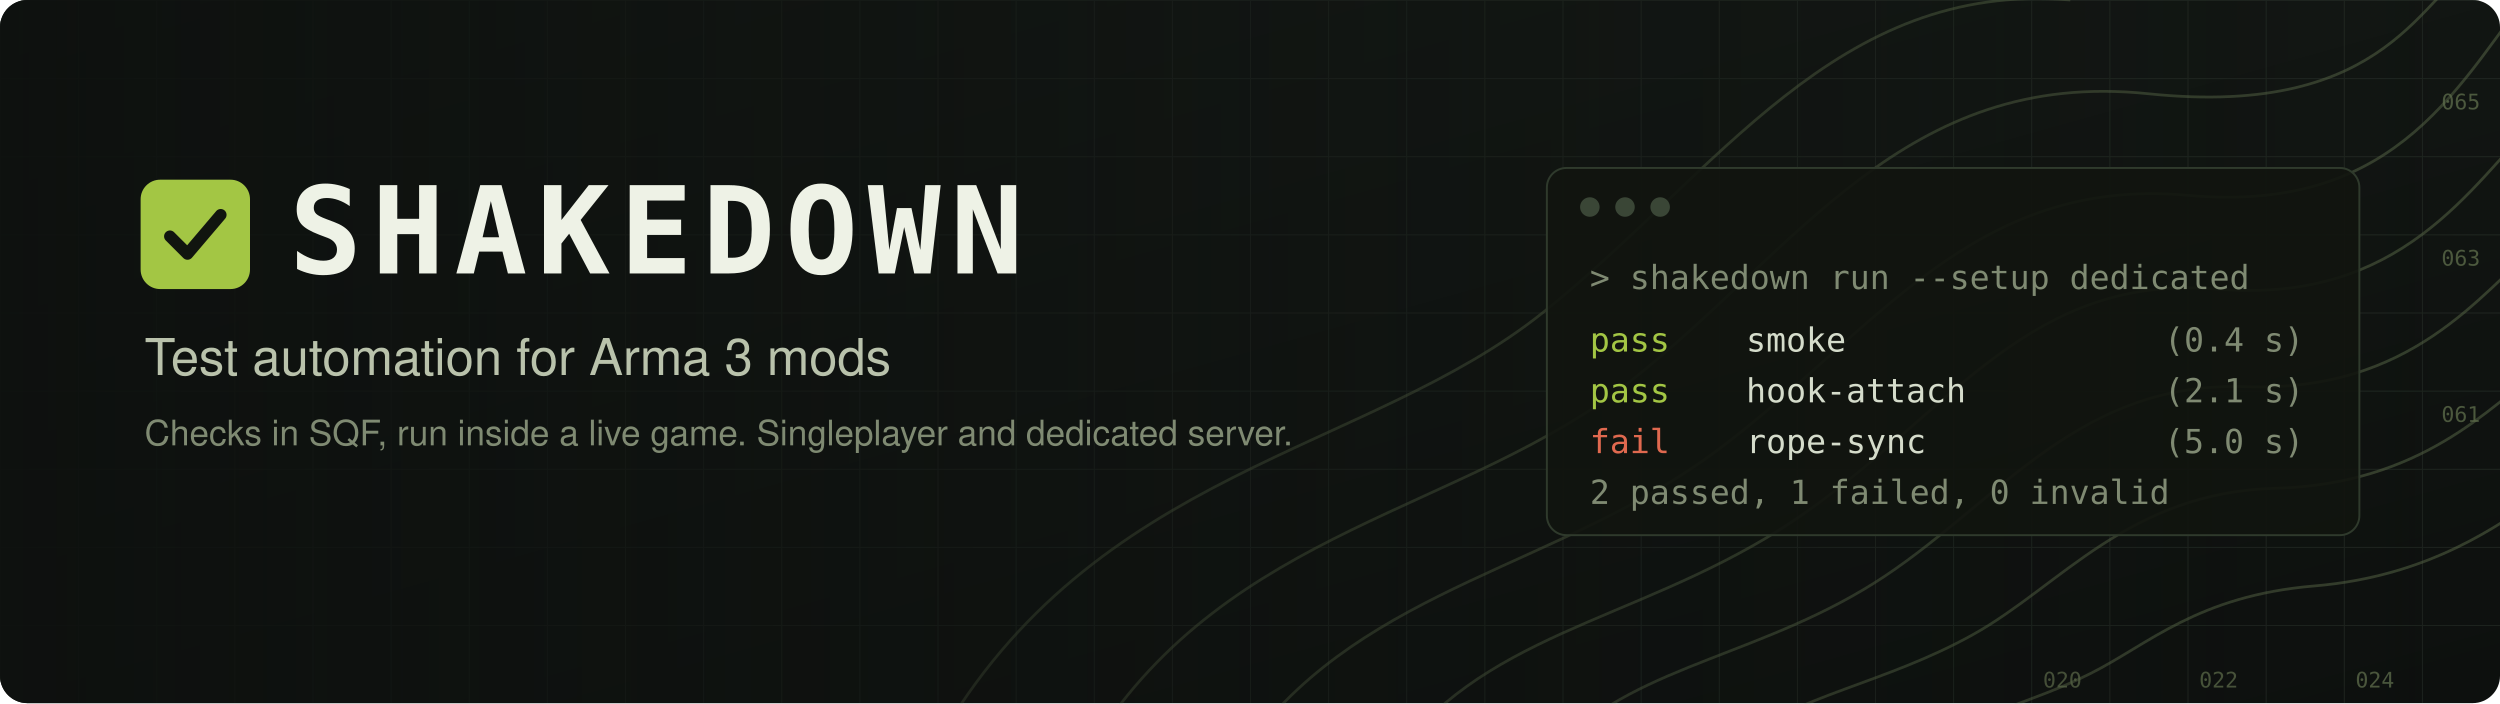
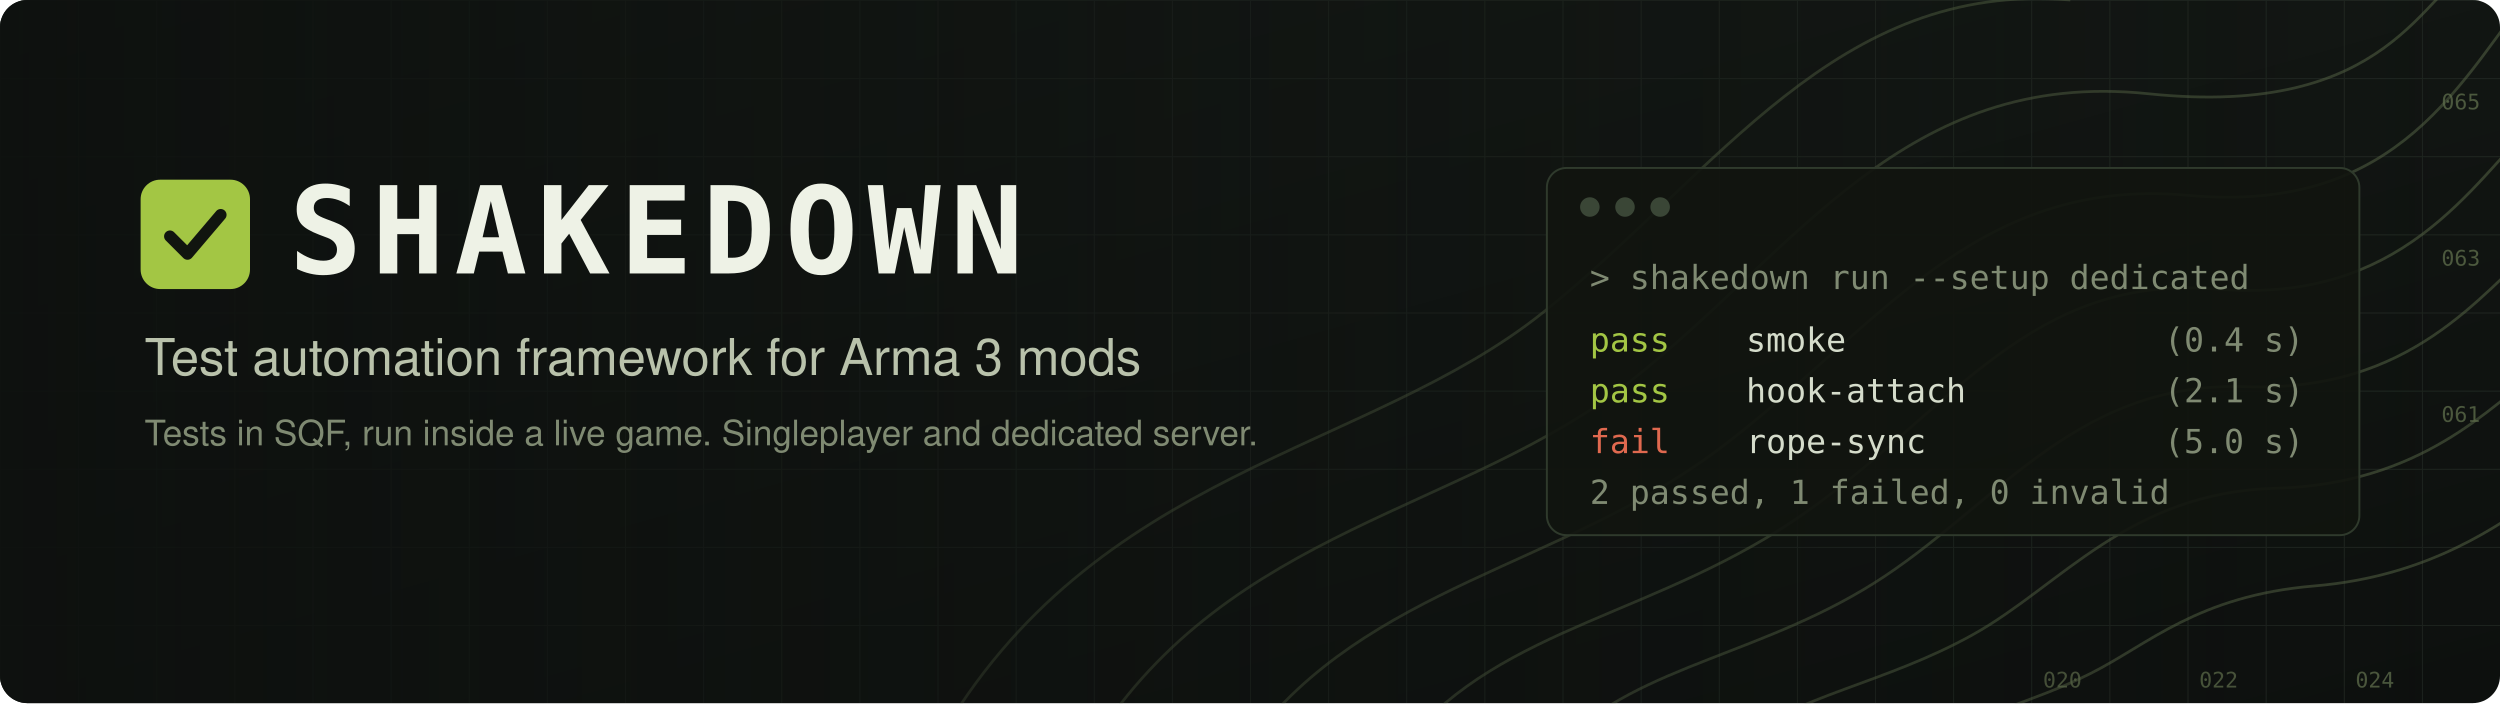
- <svg xmlns="http://www.w3.org/2000/svg" viewBox="0 0 1280 360" width="1280" height="360" role="img" aria-label="Shakedown: test automation for Arma 3 mods">
+ <svg xmlns="http://www.w3.org/2000/svg" viewBox="0 0 1280 360" width="1280" height="360" role="img" aria-label="Shakedown: test automation framework for Arma 3 mods">
  <defs>
    <linearGradient id="bg" x1="0" y1="0" x2="1" y2="1">
      <stop offset="0" stop-color="#161b17" />
      <stop offset="1" stop-color="#0d100e" />
    </linearGradient>
    <linearGradient id="fade" x1="0" y1="0" x2="1" y2="0">
      <stop offset="0" stop-color="#0d100e" stop-opacity="0.92" />
      <stop offset="0.55" stop-color="#0d100e" stop-opacity="0.35" />
      <stop offset="1" stop-color="#0d100e" stop-opacity="0" />
    </linearGradient>
    <pattern id="grid" width="40" height="40" patternUnits="userSpaceOnUse">
      <path d="M40 0H0V40" fill="none" stroke="#2a332b" stroke-width="1" />
    </pattern>
    <clipPath id="frame">
      <rect width="1280" height="360" rx="14" />
    </clipPath>
  </defs>
  <g clip-path="url(#frame)">
    <rect width="1280" height="360" fill="url(#bg)" />
    <rect width="1280" height="360" fill="url(#grid)" opacity="0.55" />
    <g fill="none" stroke="#5c6b4a" stroke-width="1.4" opacity="0.5">
      <path d="M640 380C700 300 800 290 880 230S1010 90 1120 100 1260 40 1300 -10" />
      <path d="M720 380C770 320 850 315 925 262S1040 140 1135 148 1265 95 1300 60" />
      <path d="M800 380C840 340 905 335 965 295S1065 195 1150 198 1270 150 1300 125" />
      <path d="M890 380C920 356 965 350 1010 325S1090 252 1165 250 1275 208 1300 190" />
      <path d="M990 380C1010 366 1040 360 1070 345S1125 305 1185 300 1280 268 1300 255" />
      <path d="M560 380C630 270 750 262 835 195S975 35 1100 48 1240 -5 1270 -20" />
      <path d="M480 380C560 240 700 232 790 160S940 -10 1060 0" />
    </g>
    <g fill="#5c6b4a" font-family="ui-monospace, SFMono-Regular, Menlo, Consolas, monospace" font-size="11" opacity="0.8">
      <text x="1206" y="352">024</text>
      <text x="1126" y="352">022</text>
      <text x="1046" y="352">020</text>
      <text x="1250" y="216">061</text>
      <text x="1250" y="136">063</text>
      <text x="1250" y="56">065</text>
    </g>
    <rect width="1280" height="360" fill="url(#fade)" />
    <g transform="translate(72 0)">
      <g transform="translate(0 92)">
        <rect width="56" height="56" rx="10" fill="#a3c644" />
        <path d="M15 29l9 9 17-20" fill="none" stroke="#11150f" stroke-width="6" stroke-linecap="round" stroke-linejoin="round" />
      </g>
      <text x="76" y="140" fill="#eef2e6" font-family="ui-monospace, SFMono-Regular, Menlo, Consolas, monospace" font-size="62" font-weight="700" letter-spacing="5">SHAKEDOWN</text>
-       <text x="2" y="192" fill="#b9c2ab" font-family="-apple-system, BlinkMacSystemFont, 'Segoe UI', Helvetica, Arial, sans-serif" font-size="26">Test automation for Arma 3 mods</text>
-       <text x="2" y="228" fill="#7f8a72" font-family="-apple-system, BlinkMacSystemFont, 'Segoe UI', Helvetica, Arial, sans-serif" font-size="18">Checks in SQF, run inside a live game. Singleplayer and dedicated server.</text>
+       <text x="2" y="192" fill="#b9c2ab" font-family="-apple-system, BlinkMacSystemFont, 'Segoe UI', Helvetica, Arial, sans-serif" font-size="26">Test automation framework for Arma 3 mods</text>
+       <text x="2" y="228" fill="#7f8a72" font-family="-apple-system, BlinkMacSystemFont, 'Segoe UI', Helvetica, Arial, sans-serif" font-size="18">Tests in SQF, run inside a live game. Singleplayer and dedicated server.</text>
    </g>
    <g transform="translate(792 86)" font-family="ui-monospace, SFMono-Regular, Menlo, Consolas, monospace" font-size="17">
      <rect width="416" height="188" rx="10" fill="#11150f" fill-opacity="0.9" stroke="#2f3a2c" />
      <circle cx="22" cy="20" r="5" fill="#3a4636" />
      <circle cx="40" cy="20" r="5" fill="#3a4636" />
      <circle cx="58" cy="20" r="5" fill="#3a4636" />
      <text x="22" y="62" fill="#7f8a72">&gt; shakedown run --setup dedicated</text>
      <text x="22" y="94">
        <tspan fill="#a3c644">pass</tspan>
        <tspan fill="#d5dccb" x="102">smoke</tspan>
        <tspan fill="#7f8a72" x="316">(0.4 s)</tspan>
      </text>
      <text x="22" y="120">
        <tspan fill="#a3c644">pass</tspan>
        <tspan fill="#d5dccb" x="102">hook-attach</tspan>
        <tspan fill="#7f8a72" x="316">(2.1 s)</tspan>
      </text>
      <text x="22" y="146">
        <tspan fill="#e0694f">fail</tspan>
        <tspan fill="#d5dccb" x="102">rope-sync</tspan>
        <tspan fill="#7f8a72" x="316">(5.0 s)</tspan>
      </text>
      <text x="22" y="172" fill="#7f8a72">2 passed, 1 failed, 0 invalid</text>
    </g>
  </g>
</svg>
